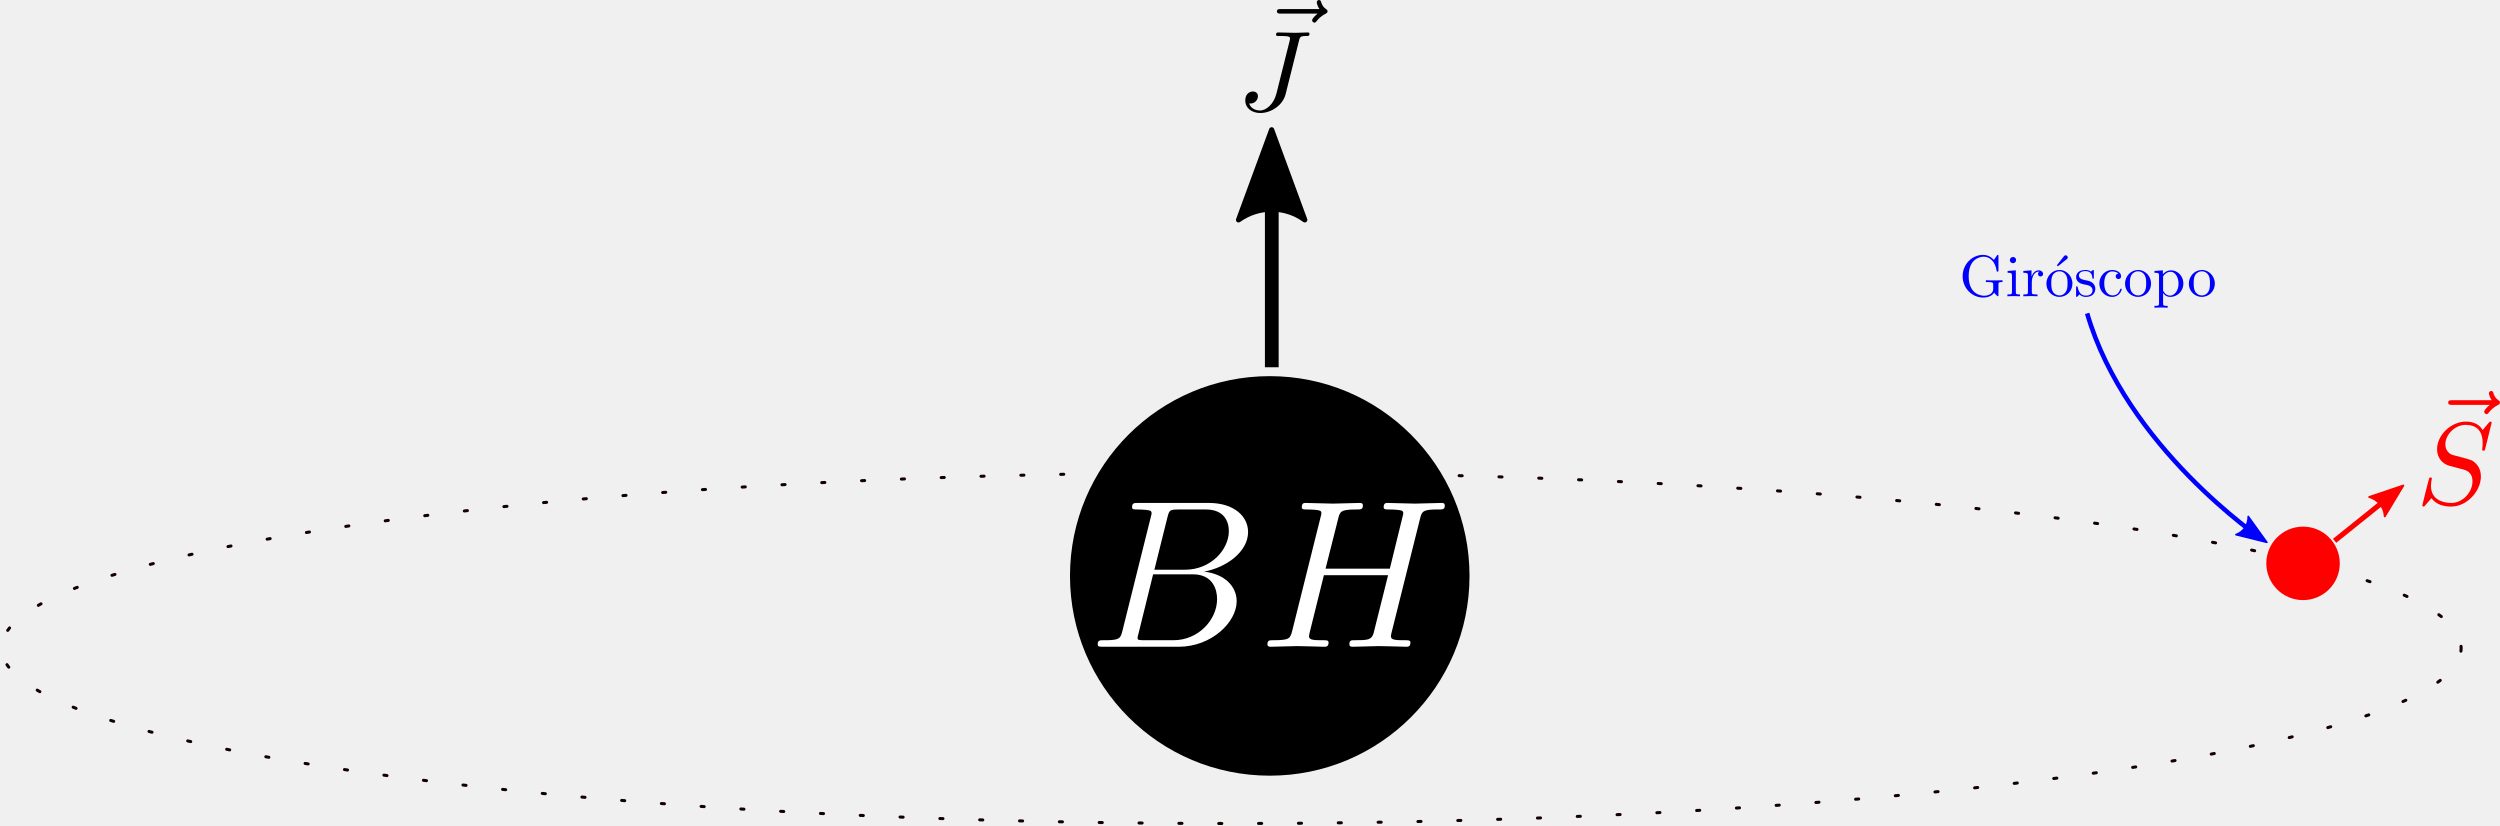
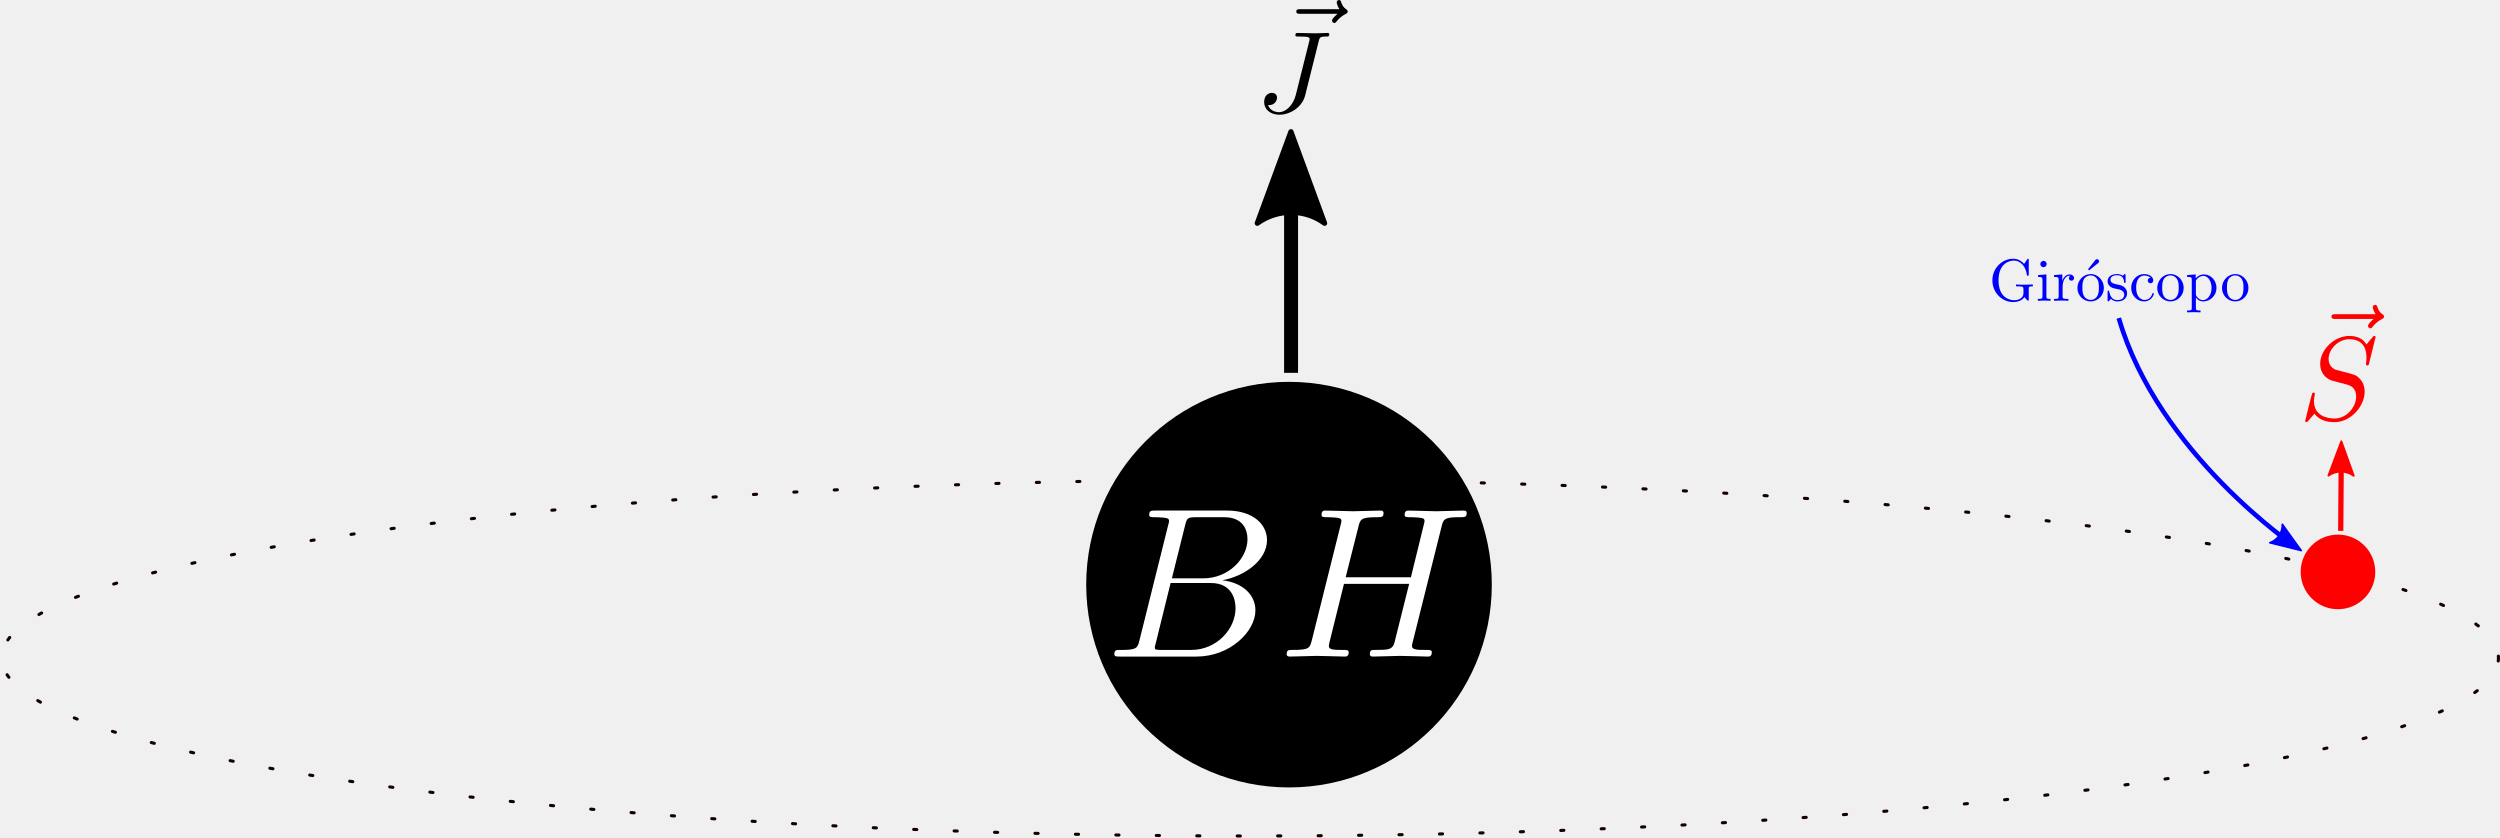
- <svg xmlns="http://www.w3.org/2000/svg" width="145.496mm" height="48.017mm" viewBox="0 0 145.496 48.017" version="1.1" id="svg2963">
+ <svg xmlns="http://www.w3.org/2000/svg" width="143.323mm" height="48.017mm" viewBox="0 0 143.323 48.017" version="1.1" id="svg2963">
  <defs id="defs2957">
    <marker orient="auto" refY="0" refX="0" id="marker5609" style="overflow:visible">
      <path id="path5607" style="fill:#0000ff;fill-opacity:1;fill-rule:evenodd;stroke:#0000ff;stroke-width:0.625;stroke-linejoin:round;stroke-opacity:1" d="M 8.719,4.034 -2.207,0.016 8.719,-4.002 c -1.745,2.372 -1.735,5.617 -6e-7,8.035 z" transform="scale(-0.6)" />
    </marker>
    <marker style="overflow:visible" id="Arrow2Mstart" refX="0" refY="0" orient="auto">
      <path transform="scale(0.6)" d="M 8.719,4.034 -2.207,0.016 8.719,-4.002 c -1.745,2.372 -1.735,5.617 -6e-7,8.035 z" style="fill:#000000;fill-opacity:1;fill-rule:evenodd;stroke:#000000;stroke-width:0.625;stroke-linejoin:round;stroke-opacity:1" id="path896" />
    </marker>
    <marker style="overflow:visible" id="marker3841" refX="0" refY="0" orient="auto">
      <path transform="scale(-0.6)" d="M 8.719,4.034 -2.207,0.016 8.719,-4.002 c -1.745,2.372 -1.735,5.617 -6e-7,8.035 z" style="fill:#000000;fill-opacity:1;fill-rule:evenodd;stroke:#000000;stroke-width:0.625;stroke-linejoin:round;stroke-opacity:1" id="path3839" />
    </marker>
    <marker style="overflow:visible" id="Arrow2Lend" refX="0" refY="0" orient="auto">
      <path transform="matrix(-1.1,0,0,-1.1,-1.1,0)" d="M 8.719,4.034 -2.207,0.016 8.719,-4.002 c -1.745,2.372 -1.735,5.617 -6e-7,8.035 z" style="fill:#000000;fill-opacity:1;fill-rule:evenodd;stroke:#000000;stroke-width:0.625;stroke-linejoin:round;stroke-opacity:1" id="path893" />
    </marker>
    <marker style="overflow:visible" id="Arrow2Mend" refX="0" refY="0" orient="auto">
      <path transform="scale(-0.6)" d="M 8.719,4.034 -2.207,0.016 8.719,-4.002 c -1.745,2.372 -1.735,5.617 -6e-7,8.035 z" style="fill:#000000;fill-opacity:1;fill-rule:evenodd;stroke:#000000;stroke-width:0.625;stroke-linejoin:round;stroke-opacity:1" id="path899" />
    </marker>
    <marker style="overflow:visible" id="marker3579" refX="0" refY="0" orient="auto">
      <path transform="matrix(-0.8,0,0,-0.8,-10,0)" style="fill:#000000;fill-opacity:1;fill-rule:evenodd;stroke:#000000;stroke-width:1pt;stroke-opacity:1" d="M 0,0 5,-5 -12.5,0 5,5 Z" id="path3577" />
    </marker>
    <marker style="overflow:visible" id="Arrow1Lend" refX="0" refY="0" orient="auto">
      <path transform="matrix(-0.8,0,0,-0.8,-10,0)" style="fill:#000000;fill-opacity:1;fill-rule:evenodd;stroke:#000000;stroke-width:1pt;stroke-opacity:1" d="M 0,0 5,-5 -12.5,0 5,5 Z" id="path875" />
    </marker>
    <marker style="overflow:visible" id="marker3841-9" refX="0" refY="0" orient="auto">
      <path transform="scale(-0.6)" d="M 8.719,4.034 -2.207,0.016 8.719,-4.002 c -1.745,2.372 -1.735,5.617 -6e-7,8.035 z" style="fill:#ff0000;fill-opacity:1;fill-rule:evenodd;stroke:#ff0000;stroke-width:0.625;stroke-linejoin:round;stroke-opacity:1" id="path3839-4" />
    </marker>
  </defs>
  <g transform="translate(-32.07424,-64.16189)" style="display:inline" id="layer3">
    <ellipse ry="10.211" rx="71.572" cy="101.879" cx="103.736" id="path4001" style="display:inline;opacity:1;fill:none;fill-opacity:1;stroke:#130000;stroke-width:0.178;stroke-linecap:round;stroke-linejoin:round;stroke-miterlimit:4;stroke-dasharray:0.178, 2.141;stroke-dashoffset:0;stroke-opacity:1;paint-order:fill markers stroke" />
    <circle r="2.138" cy="96.949" cx="166.108" id="path4180" style="opacity:1;fill:#ff0000;fill-opacity:1;stroke:none;stroke-width:0.2;stroke-linecap:round;stroke-linejoin:round;stroke-miterlimit:4;stroke-dasharray:0.2, 2.4;stroke-dashoffset:0;stroke-opacity:1;paint-order:fill markers stroke" />
    <path id="path5537" d="m 153.543,82.398 c 2.25,7.771 10.165,13.13 10.165,13.13" style="fill:none;stroke:#0000ff;stroke-width:0.265;stroke-linecap:butt;stroke-linejoin:miter;stroke-miterlimit:4;stroke-dasharray:none;stroke-opacity:1;marker-end:url(#marker5609)" />
  </g>
  <g transform="translate(-32.07424,-64.16189)" style="display:inline" id="layer1">
    <circle r="11.626" cy="97.679" cx="105.972" id="path3511" style="opacity:1;fill:#000000;fill-opacity:1;stroke:#13dbff;stroke-width:0.265;stroke-linecap:round;stroke-linejoin:round;stroke-miterlimit:4;stroke-dasharray:0.265, 0.265;stroke-dashoffset:0;stroke-opacity:0;paint-order:fill markers stroke" />
    <path id="path3775" d="M 106.09,85.536 V 72.774" style="fill:none;stroke:#000000;stroke-width:0.8;stroke-linecap:butt;stroke-linejoin:miter;stroke-miterlimit:4;stroke-dasharray:none;stroke-opacity:1;marker-end:url(#marker3841)" />
-     <path id="path3775-0" d="m 167.945,95.636 3.691,-2.966" style="display:inline;fill:#ff0000;stroke:#ff0000;stroke-width:0.3;stroke-linecap:butt;stroke-linejoin:miter;stroke-miterlimit:4;stroke-dasharray:none;stroke-opacity:1;marker-end:url(#marker3841-9)" />
+     <path id="path3775-0" d="m 166.266,94.597 0.035,-4.735" style="display:inline;fill:#ff0000;stroke:#ff0000;stroke-width:0.3;stroke-linecap:butt;stroke-linejoin:miter;stroke-miterlimit:4;stroke-dasharray:none;stroke-opacity:1;marker-end:url(#marker3841-9)" />
    <g transform="matrix(2.300888,0,0,2.300888,66.6256,-170.0227)" id="g575">
      <g style="font-style:normal;font-variant:normal;font-weight:normal;font-stretch:normal;letter-spacing:normal;word-spacing:normal;text-anchor:start;fill:none;fill-opacity:1;fill-rule:evenodd;stroke:#000000;stroke-linecap:butt;stroke-linejoin:miter;stroke-miterlimit:10.433;stroke-dasharray:none;stroke-dashoffset:0;stroke-opacity:1" id="g573" transform="matrix(0.05802085,0,0,-0.05802085,-10.15365,128.1436)" xml:space="preserve" stroke-miterlimit="10.433" font-style="normal" font-variant="normal" font-weight="normal" font-stretch="normal" font-size-adjust="none" letter-spacing="normal" word-spacing="normal">
        <path style="fill:#000000;stroke-width:0" d="m 490.55,448.44 -0.07,-0.06 -0.07,-0.07 -0.08,-0.07 -0.08,-0.07 -0.08,-0.08 -0.09,-0.08 -0.09,-0.09 -0.1,-0.08 -0.09,-0.09 -0.1,-0.09 -0.19,-0.19 -0.2,-0.2 -0.19,-0.2 -0.09,-0.11 -0.09,-0.1 -0.09,-0.1 -0.08,-0.1 -0.08,-0.11 -0.08,-0.1 -0.07,-0.1 -0.06,-0.1 -0.06,-0.1 -0.06,-0.1 -0.04,-0.1 -0.04,-0.09 -0.03,-0.09 -0.02,-0.09 -0.02,-0.09 v -0.09 c 0,-0.5 0.5,-1 1,-1 0.45,0 0.7,0.36 0.95,0.66 0.59,0.75 1.73,2.14 3.94,3.23 0.34,0.21 0.84,0.46 0.84,1.05 0,0.5 -0.34,0.75 -0.7,1 -1.1,0.75 -1.64,1.64 -2.05,2.83 -0.09,0.45 -0.3,1.11 -0.98,1.11 -0.71,0 -1,-0.66 -1,-1.05 0,-0.25 0.39,-1.84 1.18,-2.89 h -16.78 c -0.84,0 -1.75,0 -1.75,-1 0,-1 0.91,-1 1.75,-1 z" id="path569" />
        <path style="fill:#000000;stroke-width:0" d="m 482.47,436.59 0.04,0.15 0.04,0.14 0.03,0.14 0.04,0.13 0.03,0.12 0.04,0.12 0.04,0.11 0.04,0.11 0.04,0.1 0.04,0.09 0.05,0.09 0.05,0.08 0.06,0.08 0.06,0.07 0.07,0.07 0.08,0.06 0.08,0.06 0.09,0.05 0.09,0.05 0.11,0.04 0.11,0.04 0.13,0.04 0.13,0.03 0.07,0.01 0.08,0.02 0.07,0.01 0.08,0.01 0.08,0.01 0.09,0.01 0.09,0.01 0.09,0.01 0.09,0.01 h 0.1 l 0.1,0.01 h 0.11 l 0.1,0.01 h 0.11 0.12 0.12 0.12 0.13 c 0.79,0 1.34,0 1.34,0.96 0,0.43 -0.3,0.59 -0.69,0.59 -1.25,0 -4.28,-0.16 -5.53,-0.16 -1.64,0 -5.69,0.16 -7.33,0.16 -0.45,0 -1.04,0 -1.04,-1 0,-0.55 0.4,-0.55 1.7,-0.55 1.14,0 1.64,0 2.88,-0.09 1.2,-0.16 1.54,-0.31 1.54,-1 0,-0.3 -0.09,-0.66 -0.19,-1.05 l -5.73,-22.87 c -1.2,-4.83 -4.58,-7.47 -7.17,-7.47 -1.3,0 -3.94,0.5 -4.74,3.09 0.14,-0.04 0.5,-0.04 0.6,-0.04 1.94,0 3.23,1.68 3.23,3.18 0,1.6 -1.34,2.08 -2.19,2.08 -0.89,0 -3.34,-0.59 -3.34,-3.98 0,-3.08 2.64,-5.42 6.58,-5.42 4.59,0 9.76,3.28 11.01,8.21 z" id="path571" />
      </g>
    </g>
-     <g id="g661" transform="matrix(2.35358,0,0,2.35358,134.3886,-152.6327)" style="fill:#ff0000">
+     <g id="g661" transform="matrix(2.35358,0,0,2.35358,125.5687,-157.9113)" style="fill:#ff0000">
      <g word-spacing="normal" letter-spacing="normal" font-size-adjust="none" font-stretch="normal" font-weight="normal" font-variant="normal" font-style="normal" stroke-miterlimit="10.433" xml:space="preserve" transform="matrix(0.05802085,0,0,-0.05802085,-10.15365,128.1436)" id="g659" style="font-style:normal;font-variant:normal;font-weight:normal;font-stretch:normal;letter-spacing:normal;word-spacing:normal;text-anchor:start;fill:#ff0000;fill-opacity:1;fill-rule:evenodd;stroke:#000000;stroke-linecap:butt;stroke-linejoin:miter;stroke-miterlimit:10.433;stroke-dasharray:none;stroke-dashoffset:0;stroke-opacity:1">
        <path id="path655" d="m 486.83,448.44 -0.07,-0.06 -0.07,-0.07 -0.08,-0.07 -0.08,-0.07 -0.09,-0.08 -0.08,-0.08 -0.09,-0.09 -0.1,-0.08 -0.09,-0.09 -0.1,-0.09 -0.2,-0.19 -0.19,-0.2 -0.19,-0.2 -0.09,-0.11 -0.09,-0.1 -0.09,-0.1 -0.09,-0.1 -0.08,-0.11 -0.07,-0.1 -0.07,-0.1 -0.07,-0.1 -0.06,-0.1 -0.05,-0.1 -0.04,-0.1 -0.04,-0.09 -0.03,-0.09 -0.03,-0.09 -0.01,-0.09 -0.01,-0.09 c 0,-0.5 0.5,-1 1,-1 0.46,0 0.71,0.36 0.96,0.66 0.59,0.75 1.73,2.14 3.94,3.23 0.34,0.21 0.84,0.46 0.84,1.05 0,0.5 -0.34,0.75 -0.7,1 -1.1,0.75 -1.64,1.64 -2.05,2.83 -0.09,0.45 -0.3,1.11 -0.99,1.11 -0.7,0 -1,-0.66 -1,-1.05 0,-0.25 0.4,-1.84 1.19,-2.89 h -16.78 c -0.84,0 -1.75,0 -1.75,-1 0,-1 0.91,-1 1.75,-1 z" style="fill:#ff0000;stroke-width:0" />
        <path id="path657" d="m 487.66,440.82 v 0.02 0.02 0.01 l -0.01,0.02 v 0.02 0.02 l -0.01,0.02 v 0.02 l -0.01,0.02 -0.01,0.02 -0.01,0.02 -0.01,0.02 -0.01,0.02 -0.01,0.02 -0.01,0.02 -0.02,0.02 -0.02,0.02 -0.01,0.02 -0.02,0.02 -0.02,0.02 -0.02,0.01 -0.03,0.02 -0.02,0.01 -0.03,0.02 -0.02,0.01 -0.03,0.01 -0.02,0.01 h -0.01 l -0.02,0.01 h -0.02 -0.01 l -0.02,0.01 h -0.02 -0.02 -0.02 -0.02 -0.02 -0.02 c -0.25,0 -0.31,-0.04 -0.9,-0.75 l -2.39,-2.84 c -1.3,2.34 -3.89,3.59 -7.13,3.59 -6.33,0 -12.3,-5.73 -12.3,-11.76 0,-4.03 2.65,-6.33 5.18,-7.06 l 5.32,-1.41 c 1.85,-0.44 4.6,-1.19 4.6,-5.28 0,-4.49 -4.1,-9.16 -8.97,-9.16 -3.19,0 -8.72,1.1 -8.72,7.27 0,1.2 0.25,2.39 0.3,2.69 0.04,0.2 0.09,0.25 0.09,0.35 0,0.5 -0.34,0.55 -0.59,0.55 -0.25,0 -0.35,-0.05 -0.5,-0.2 -0.21,-0.2 -2.99,-11.56 -2.99,-11.7 0,-0.3 0.25,-0.5 0.55,-0.5 0.25,0 0.3,0.04 0.89,0.75 l 2.45,2.82 c 2.14,-2.89 5.52,-3.57 8.41,-3.57 6.78,0 12.66,6.62 12.66,12.79 0,3.44 -1.69,5.14 -2.44,5.83 -1.14,1.16 -1.89,1.34 -6.33,2.5 -1.09,0.3 -2.89,0.8 -3.34,0.89 -1.35,0.45 -3.03,1.89 -3.03,4.53 0,4.05 3.98,8.28 8.71,8.28 4.15,0 7.18,-2.14 7.18,-7.73 0,-1.59 -0.21,-2.49 -0.21,-2.78 0,-0.05 0,-0.5 0.61,-0.5 0.5,0 0.55,0.15 0.74,1 z" style="fill:#ff0000;stroke-width:0" />
      </g>
    </g>
    <g style="fill:#ffffff" transform="matrix(3.585807,0,0,3.585807,26.44424,-253.0982)" id="g1738">
      <g style="font-style:normal;font-variant:normal;font-weight:normal;font-stretch:normal;letter-spacing:normal;word-spacing:normal;text-anchor:start;fill:#ffffff;fill-opacity:1;fill-rule:evenodd;stroke:#000000;stroke-linecap:butt;stroke-linejoin:miter;stroke-miterlimit:10.433;stroke-dasharray:none;stroke-dashoffset:0;stroke-opacity:1" id="content" transform="matrix(0.06859634,0,0,-0.06859634,-12.00436,126.8376)" xml:space="preserve" stroke-miterlimit="10.433" font-style="normal" font-variant="normal" font-weight="normal" font-stretch="normal" font-size-adjust="none" letter-spacing="normal" word-spacing="normal">
        <path style="fill:#ffffff;stroke-width:0" d="m 463.49,410.09 -0.05,-0.18 -0.04,-0.17 -0.05,-0.16 -0.04,-0.15 -0.04,-0.15 -0.05,-0.13 -0.05,-0.13 -0.05,-0.12 -0.05,-0.11 -0.06,-0.11 -0.07,-0.1 -0.07,-0.09 -0.07,-0.09 -0.09,-0.07 -0.09,-0.08 -0.11,-0.06 -0.11,-0.07 -0.13,-0.05 -0.13,-0.05 -0.15,-0.05 -0.16,-0.04 -0.09,-0.02 -0.09,-0.01 -0.09,-0.02 -0.1,-0.02 -0.1,-0.01 -0.1,-0.01 -0.11,-0.01 -0.12,-0.02 -0.11,-0.01 -0.13,-0.01 h -0.12 l -0.13,-0.01 -0.14,-0.01 h -0.14 l -0.14,-0.01 h -0.15 l -0.16,-0.01 h -0.16 -0.16 -0.17 -0.18 -0.18 c -0.85,0 -1.35,0 -1.35,-1 0,-0.55 0.46,-0.55 1.35,-0.55 h 17.78 c 7.87,0 13.75,5.87 13.75,10.76 0,3.58 -2.89,6.47 -7.72,7.02 5.19,0.95 10.42,4.64 10.42,9.38 0,3.68 -3.3,6.87 -9.28,6.87 l -0.69,-1.55 c 4.38,0 5.42,-2.93 5.42,-5.12 0,-4.39 -4.28,-9.13 -10.35,-9.13 h -7.27 l -0.3,-1.09 h 9.41 c 4.78,0 5.73,-3.69 5.73,-5.83 0,-4.94 -4.43,-9.76 -10.31,-9.76 h -6.78 c -0.69,0 -0.8,0 -1.09,0.04 -0.5,0.05 -0.64,0.1 -0.64,0.5 0,0.14 0,0.25 0.25,1.14 l 3.43,13.91 0.3,1.09 3.08,12.36 c 0.45,1.74 0.54,1.89 2.7,1.89 h 6.42 l 0.69,1.55 h -16.73 c -0.94,0 -1.44,0 -1.44,-1 0,-0.55 0.44,-0.55 1.39,-0.55 0.09,0 1.05,0 1.89,-0.09 0.89,-0.11 1.34,-0.16 1.34,-0.8 0,-0.2 -0.04,-0.36 -0.2,-0.95 z" id="path1733" />
        <path style="fill:#ffffff;stroke-width:0" d="m 533.85,436.39 0.04,0.16 0.04,0.16 0.04,0.15 0.04,0.14 0.04,0.14 0.04,0.13 0.05,0.12 0.05,0.11 0.05,0.11 0.05,0.11 0.06,0.09 0.07,0.09 0.07,0.09 0.08,0.08 0.08,0.07 0.1,0.07 0.11,0.06 0.11,0.06 0.13,0.05 0.13,0.05 0.15,0.04 0.17,0.04 0.08,0.02 0.09,0.02 0.1,0.01 0.09,0.02 0.1,0.01 0.11,0.01 0.11,0.02 0.11,0.01 0.12,0.01 h 0.12 l 0.12,0.01 0.13,0.01 0.14,0.01 h 0.14 0.14 l 0.15,0.01 h 0.15 0.16 0.16 0.17 c 1.3,0 1.69,0 1.69,1 0,0.55 -0.55,0.55 -0.71,0.55 -1.39,0 -4.97,-0.16 -6.37,-0.16 -1.44,0 -4.99,0.16 -6.42,0.16 -0.39,0 -0.96,0 -0.96,-1 0,-0.55 0.46,-0.55 1.41,-0.55 0.09,0 1.05,0 1.89,-0.09 0.89,-0.11 1.34,-0.16 1.34,-0.8 0,-0.2 -0.04,-0.31 -0.2,-0.95 l -2.98,-12.16 h -15.21 l 2.96,11.71 c 0.43,1.79 0.59,2.29 4.17,2.29 1.3,0 1.7,0 1.7,1 0,0.55 -0.55,0.55 -0.7,0.55 -1.39,0 -4.99,-0.16 -6.38,-0.16 -1.43,0 -4.98,0.16 -6.42,0.16 -0.4,0 -0.95,0 -0.95,-1 0,-0.55 0.45,-0.55 1.39,-0.55 0.11,0 1.05,0 1.91,-0.09 0.89,-0.11 1.34,-0.16 1.34,-0.8 0,-0.2 -0.06,-0.36 -0.2,-0.95 l -6.68,-26.75 c -0.5,-1.95 -0.61,-2.34 -4.54,-2.34 -0.89,0 -1.35,0 -1.35,-1 0,-0.55 0.61,-0.55 0.71,-0.55 1.39,0 4.93,0.16 6.32,0.16 1.05,0 2.15,-0.07 3.19,-0.07 1.1,0 2.19,-0.09 3.24,-0.09 0.4,0 1,0 1,1 0,0.55 -0.46,0.55 -1.39,0.55 -1.85,0 -3.24,0 -3.24,0.89 0,0.29 0.1,0.54 0.14,0.84 l 3.39,13.66 h 15.19 c -2.09,-8.27 -3.23,-13 -3.44,-13.75 -0.48,-1.6 -1.43,-1.64 -4.53,-1.64 -0.75,0 -1.19,0 -1.19,-1 0,-0.55 0.6,-0.55 0.69,-0.55 1.41,0 4.94,0.16 6.33,0.16 1.05,0 2.14,-0.07 3.19,-0.07 1.11,0 2.2,-0.09 3.25,-0.09 0.39,0 0.98,0 0.98,1 0,0.55 -0.44,0.55 -1.39,0.55 -1.84,0 -3.23,0 -3.23,0.89 0,0.29 0.09,0.54 0.14,0.84 z" id="path1735" />
      </g>
    </g>
    <g id="g1051" transform="translate(126.8621,0.1459467)" style="fill:#0000ff;fill-opacity:1">
      <g word-spacing="normal" letter-spacing="normal" font-size-adjust="none" font-stretch="normal" font-weight="normal" font-variant="normal" font-style="normal" stroke-miterlimit="10.433" xml:space="preserve" transform="matrix(0.06859634,0,0,-0.06859634,-12.00436,109.1223)" id="g1049" style="font-style:normal;font-variant:normal;font-weight:normal;font-stretch:normal;letter-spacing:normal;word-spacing:normal;text-anchor:start;fill:#0000ff;fill-opacity:1;fill-rule:evenodd;stroke:#000000;stroke-linecap:butt;stroke-linejoin:miter;stroke-miterlimit:10.433;stroke-dasharray:none;stroke-dashoffset:0;stroke-opacity:1">
        <path id="path1027" d="m 485.07,409.34 0.06,-0.11 0.07,-0.11 0.08,-0.11 0.08,-0.12 0.1,-0.12 0.09,-0.12 0.1,-0.13 0.11,-0.12 0.11,-0.13 0.11,-0.13 0.23,-0.26 0.24,-0.25 0.25,-0.25 0.12,-0.11 0.12,-0.12 0.12,-0.11 0.11,-0.1 0.12,-0.1 0.11,-0.1 0.11,-0.08 0.11,-0.08 0.1,-0.08 0.09,-0.06 0.09,-0.06 0.09,-0.05 0.07,-0.03 0.08,-0.03 0.03,-0.01 0.03,-0.01 h 0.03 0.02 c 0.46,0 0.46,0.4 0.46,1.15 v 8.66 c 0,1.95 0.18,2.2 3.43,2.2 v 1.53 c -1.84,-0.04 -4.59,-0.14 -6.07,-0.14 -2,0 -6.24,0 -8.03,0.14 v -1.53 h 1.59 c 4.48,0 4.64,-0.55 4.64,-2.39 v -3.19 c 0,-5.59 -6.33,-6.03 -7.72,-6.03 -3.25,0 -13.11,1.74 -13.11,16.58 0,14.91 9.81,16.55 12.8,16.55 5.34,0 9.87,-4.49 10.87,-11.82 0.1,-0.68 0.1,-0.84 0.8,-0.84 0.8,0 0.8,0.16 0.8,1.2 v 11.8 c 0,0.86 0,1.2 -0.55,1.2 -0.2,0 -0.41,0 -0.81,-0.59 l -2.49,-3.69 c -1.59,1.6 -4.28,4.28 -9.22,4.28 -9.26,0 -17.32,-7.87 -17.32,-18.09 0,-10.2 7.97,-18.12 17.43,-18.12 3.63,0 7.61,1.29 9.32,4.23 z" style="fill:#0000ff;fill-opacity:1;stroke-width:0" />
        <path id="path1029" d="m 503.45,428.21 -6.97,-0.54 v -1.55 c 3.23,0 3.69,-0.3 3.69,-2.73 v -13.41 c 0,-2.23 -0.55,-2.23 -3.89,-2.23 v -1.55 c 1.59,0.05 4.28,0.16 5.48,0.16 1.75,0 3.49,-0.11 5.19,-0.16 v 1.55 c -3.3,0 -3.5,0.25 -3.5,2.18 z" style="fill:#0000ff;fill-opacity:1;stroke-width:0" />
        <path id="path1031" d="m 503.65,436.89 v 0.14 l -0.01,0.15 -0.02,0.14 -0.02,0.14 -0.04,0.13 -0.03,0.13 -0.05,0.13 -0.05,0.12 -0.05,0.12 -0.06,0.12 -0.07,0.11 -0.07,0.1 -0.07,0.1 -0.08,0.1 -0.09,0.1 -0.09,0.08 -0.09,0.09 -0.1,0.08 -0.1,0.07 -0.1,0.07 -0.11,0.07 -0.11,0.06 -0.11,0.05 -0.12,0.05 -0.12,0.04 -0.12,0.04 -0.12,0.03 -0.13,0.03 -0.12,0.02 -0.13,0.01 -0.13,0.01 -0.13,0.01 c -1.55,0 -2.64,-1.35 -2.64,-2.64 0,-1.35 1.09,-2.64 2.64,-2.64 1.39,0 2.64,1.04 2.64,2.64 z" style="fill:#0000ff;fill-opacity:1;stroke-width:0" />
        <path id="path1033" d="m 516.75,422.75 v 5.46 l -6.93,-0.54 v -1.55 c 3.49,0 3.9,-0.34 3.9,-2.78 v -13.36 c 0,-2.23 -0.55,-2.23 -3.9,-2.23 v -1.55 c 1.96,0.05 4.28,0.16 5.69,0.16 1.99,0 4.33,0 6.33,-0.16 v 1.55 h -1.05 c -3.69,0 -3.79,0.54 -3.79,2.34 v 7.67 c 0,4.92 2.09,9.36 5.89,9.36 0.34,0 0.43,0 0.54,-0.05 -0.15,-0.04 -1.15,-0.64 -1.15,-1.93 0,-1.41 1.04,-2.14 2.15,-2.14 0.89,0 2.14,0.59 2.14,2.18 0,1.6 -1.54,3.03 -3.68,3.03 -3.64,0 -5.44,-3.32 -6.14,-5.46 z" style="fill:#0000ff;fill-opacity:1;stroke-width:0" />
        <path id="path1035" d="m 546.68,437.68 0.04,0.04 0.04,0.03 0.08,0.07 0.08,0.08 0.08,0.08 0.07,0.08 0.03,0.05 0.04,0.04 0.03,0.05 0.03,0.04 0.04,0.05 0.03,0.05 0.02,0.05 0.03,0.05 0.03,0.05 0.02,0.05 0.02,0.05 0.03,0.05 0.02,0.05 0.01,0.06 0.02,0.05 0.01,0.05 0.01,0.06 0.01,0.05 0.01,0.06 0.01,0.05 v 0.06 0.05 c 0,0.89 -0.89,1.8 -1.79,1.8 -0.75,0 -1.3,-0.55 -1.5,-0.86 l -5.97,-7.61 0.84,-0.9 z" style="fill:#0000ff;fill-opacity:1;stroke-width:0" />
        <path id="path1037" d="m 551.46,416.86 -0.02,0.59 -0.04,0.59 -0.07,0.58 -0.1,0.57 -0.12,0.56 -0.15,0.55 -0.18,0.54 -0.2,0.53 -0.22,0.51 -0.24,0.5 -0.27,0.49 -0.29,0.47 -0.31,0.46 -0.33,0.44 -0.34,0.43 -0.37,0.4 -0.38,0.39 -0.4,0.37 -0.42,0.35 -0.43,0.32 -0.45,0.31 -0.46,0.28 -0.48,0.26 -0.48,0.24 -0.5,0.21 -0.51,0.18 -0.52,0.16 -0.53,0.13 -0.54,0.11 -0.55,0.07 -0.56,0.05 -0.56,0.01 -0.04,-1.09 c 2.18,0 4.32,-1.1 5.62,-3.24 1.3,-2.14 1.3,-5.03 1.3,-6.92 0,-1.8 0,-4.48 -1.1,-6.67 -1.09,-2.25 -3.28,-3.69 -5.78,-3.69 v 0 c -2.14,0 -4.33,1.05 -5.67,3.33 -1.25,2.2 -1.25,5.23 -1.25,7.03 0,1.94 0,4.63 1.19,6.83 1.36,2.28 3.69,3.33 5.69,3.33 l 0.04,1.09 c -6.22,0 -11.06,-5.42 -11.06,-11.65 0,-6.43 5.19,-11.21 11.02,-11.21 6.03,0 11.06,4.88 11.06,11.21 z" style="fill:#0000ff;fill-opacity:1;stroke-width:0" />
        <path id="path1039" d="m 563.3,415.87 0.12,-0.02 0.12,-0.02 0.15,-0.03 0.15,-0.04 0.17,-0.04 0.18,-0.04 0.19,-0.05 0.2,-0.06 0.2,-0.06 0.21,-0.07 0.22,-0.08 0.22,-0.08 0.22,-0.1 0.22,-0.1 0.22,-0.11 0.22,-0.12 0.21,-0.14 0.22,-0.14 0.2,-0.15 0.2,-0.16 0.19,-0.18 0.18,-0.19 0.17,-0.2 0.16,-0.21 0.14,-0.22 0.06,-0.12 0.07,-0.12 0.06,-0.13 0.05,-0.12 0.05,-0.14 0.04,-0.13 0.04,-0.14 0.04,-0.14 0.03,-0.15 0.03,-0.15 0.02,-0.16 0.01,-0.15 0.01,-0.17 v -0.16 c 0,-2.53 -1.75,-4.53 -5.62,-4.53 -4.19,0 -5.99,2.84 -6.94,7.07 -0.14,0.64 -0.19,0.85 -0.69,0.85 -0.65,0 -0.65,-0.35 -0.65,-1.25 v -6.58 c 0,-0.84 0,-1.19 0.54,-1.19 0.25,0 0.3,0.05 1.25,1 0.1,0.1 0.1,0.19 1,1.14 2.19,-2.09 4.44,-2.14 5.49,-2.14 5.72,0 8.01,3.35 8.01,6.92 0,2.64 -1.5,4.14 -2.09,4.74 -1.64,1.59 -3.59,2 -5.69,2.39 -2.78,0.55 -6.12,1.2 -6.12,4.09 0,1.74 1.29,3.78 5.57,3.78 5.49,0 5.74,-4.48 5.83,-6.03 0.07,-0.45 0.5,-0.45 0.61,-0.45 0.64,0 0.64,0.25 0.64,1.2 v 5.03 c 0,0.85 0,1.19 -0.54,1.19 -0.25,0 -0.35,0 -1,-0.59 -0.14,-0.21 -0.64,-0.64 -0.85,-0.8 -1.89,1.39 -3.94,1.39 -4.69,1.39 -6.07,0 -7.96,-3.33 -7.96,-6.12 0,-1.74 0.79,-3.14 2.14,-4.24 1.59,-1.29 3,-1.59 6.57,-2.28 z" style="fill:#0000ff;fill-opacity:1;stroke-width:0" />
        <path id="path1041" d="m 578.45,417.06 0.01,0.38 v 0.36 l 0.02,0.36 0.02,0.35 0.03,0.34 0.03,0.34 0.03,0.32 0.04,0.32 0.05,0.31 0.05,0.3 0.06,0.29 0.06,0.29 0.13,0.55 0.15,0.51 0.17,0.49 0.18,0.46 0.2,0.43 0.21,0.4 0.22,0.38 0.23,0.35 0.24,0.32 0.25,0.3 0.26,0.28 0.26,0.26 0.27,0.23 0.28,0.21 0.27,0.19 0.29,0.16 0.28,0.15 0.28,0.13 0.28,0.12 0.29,0.09 0.27,0.08 0.28,0.06 0.27,0.05 0.27,0.03 0.26,0.02 0.25,0.01 c 0.43,0 3.58,-0.05 5.33,-1.85 -2.05,-0.15 -2.35,-1.64 -2.35,-2.29 0,-1.3 0.89,-2.3 2.3,-2.3 1.28,0 2.28,0.86 2.28,2.34 0,3.39 -3.78,5.33 -7.63,5.33 -6.21,0 -10.81,-5.37 -10.81,-11.55 0,-6.37 4.94,-11.31 10.72,-11.31 6.67,0 8.27,5.99 8.27,6.47 0,0.5 -0.5,0.5 -0.64,0.5 -0.46,0 -0.55,-0.19 -0.66,-0.5 -1.44,-4.62 -4.67,-5.22 -6.52,-5.22 -2.64,0 -7.03,2.14 -7.03,10.16 z" style="fill:#0000ff;fill-opacity:1;stroke-width:0" />
        <path id="path1043" d="m 618.17,416.86 -0.01,0.59 -0.05,0.59 -0.07,0.58 -0.09,0.57 -0.13,0.56 -0.15,0.55 -0.17,0.54 -0.2,0.53 -0.22,0.51 -0.25,0.5 -0.26,0.49 -0.29,0.47 -0.31,0.46 -0.33,0.44 -0.35,0.43 -0.36,0.4 -0.39,0.39 -0.4,0.37 -0.42,0.35 -0.43,0.32 -0.44,0.31 -0.47,0.28 -0.47,0.26 -0.49,0.24 -0.5,0.21 -0.51,0.18 -0.52,0.16 -0.53,0.13 -0.54,0.11 -0.55,0.07 -0.55,0.05 -0.56,0.01 -0.05,-1.09 c 2.19,0 4.33,-1.1 5.62,-3.24 1.3,-2.14 1.3,-5.03 1.3,-6.92 0,-1.8 0,-4.48 -1.09,-6.67 -1.1,-2.25 -3.28,-3.69 -5.78,-3.69 v 0 c -2.14,0 -4.33,1.05 -5.68,3.33 -1.25,2.2 -1.25,5.23 -1.25,7.03 0,1.94 0,4.63 1.19,6.83 1.36,2.28 3.69,3.33 5.69,3.33 l 0.05,1.09 c -6.22,0 -11.07,-5.42 -11.07,-11.65 0,-6.43 5.19,-11.21 11.02,-11.21 6.03,0 11.06,4.88 11.06,11.21 z" style="fill:#0000ff;fill-opacity:1;stroke-width:0" />
        <path id="path1045" d="m 628.22,424.93 v 3.28 l -7.17,-0.54 v -1.55 c 3.55,0 3.89,-0.3 3.89,-2.48 v -23.32 c 0,-2.25 -0.54,-2.25 -3.89,-2.25 v -1.54 c 1.7,0.06 4.28,0.15 5.58,0.15 1.34,0 3.89,-0.09 5.64,-0.15 v 1.54 c -3.34,0 -3.89,0 -3.89,2.25 v 8.36 0.46 l 0.7,0.65 c -0.7,1.05 -0.7,1.1 -0.7,2.08 v 0 11.13 c 1.44,2.53 3.89,3.98 6.42,3.98 3.64,0 6.69,-4.39 6.69,-10.02 0,-6.03 -3.5,-10.21 -7.19,-10.21 -1.98,0 -3.87,1 -5.22,3.04 l -0.7,-0.65 c 0.25,-0.8 2.34,-3.49 6.12,-3.49 5.94,0 11.11,4.88 11.11,11.31 0,6.33 -4.83,11.25 -10.4,11.25 -3.89,0 -5.99,-2.18 -6.99,-3.28 z" style="fill:#0000ff;fill-opacity:1;stroke-width:0" />
        <path id="path1047" d="m 672.29,416.86 -0.02,0.59 -0.04,0.59 -0.07,0.58 -0.1,0.57 -0.12,0.56 -0.15,0.55 -0.18,0.54 -0.19,0.53 -0.23,0.51 -0.24,0.5 -0.27,0.49 -0.29,0.47 -0.3,0.46 -0.33,0.44 -0.35,0.43 -0.37,0.4 -0.38,0.39 -0.4,0.37 -0.42,0.35 -0.43,0.32 -0.45,0.31 -0.46,0.28 -0.47,0.26 -0.49,0.24 -0.5,0.21 -0.51,0.18 -0.52,0.16 -0.53,0.13 -0.54,0.11 -0.55,0.07 -0.55,0.05 -0.57,0.01 -0.04,-1.09 c 2.18,0 4.32,-1.1 5.62,-3.24 1.3,-2.14 1.3,-5.03 1.3,-6.92 0,-1.8 0,-4.48 -1.1,-6.67 -1.09,-2.25 -3.28,-3.69 -5.78,-3.69 v 0 c -2.14,0 -4.32,1.05 -5.67,3.33 -1.25,2.2 -1.25,5.23 -1.25,7.03 0,1.94 0,4.63 1.19,6.83 1.36,2.28 3.69,3.33 5.69,3.33 l 0.04,1.09 c -6.22,0 -11.06,-5.42 -11.06,-11.65 0,-6.43 5.19,-11.21 11.02,-11.21 6.03,0 11.06,4.88 11.06,11.21 z" style="fill:#0000ff;fill-opacity:1;stroke-width:0" />
      </g>
    </g>
  </g>
</svg>
